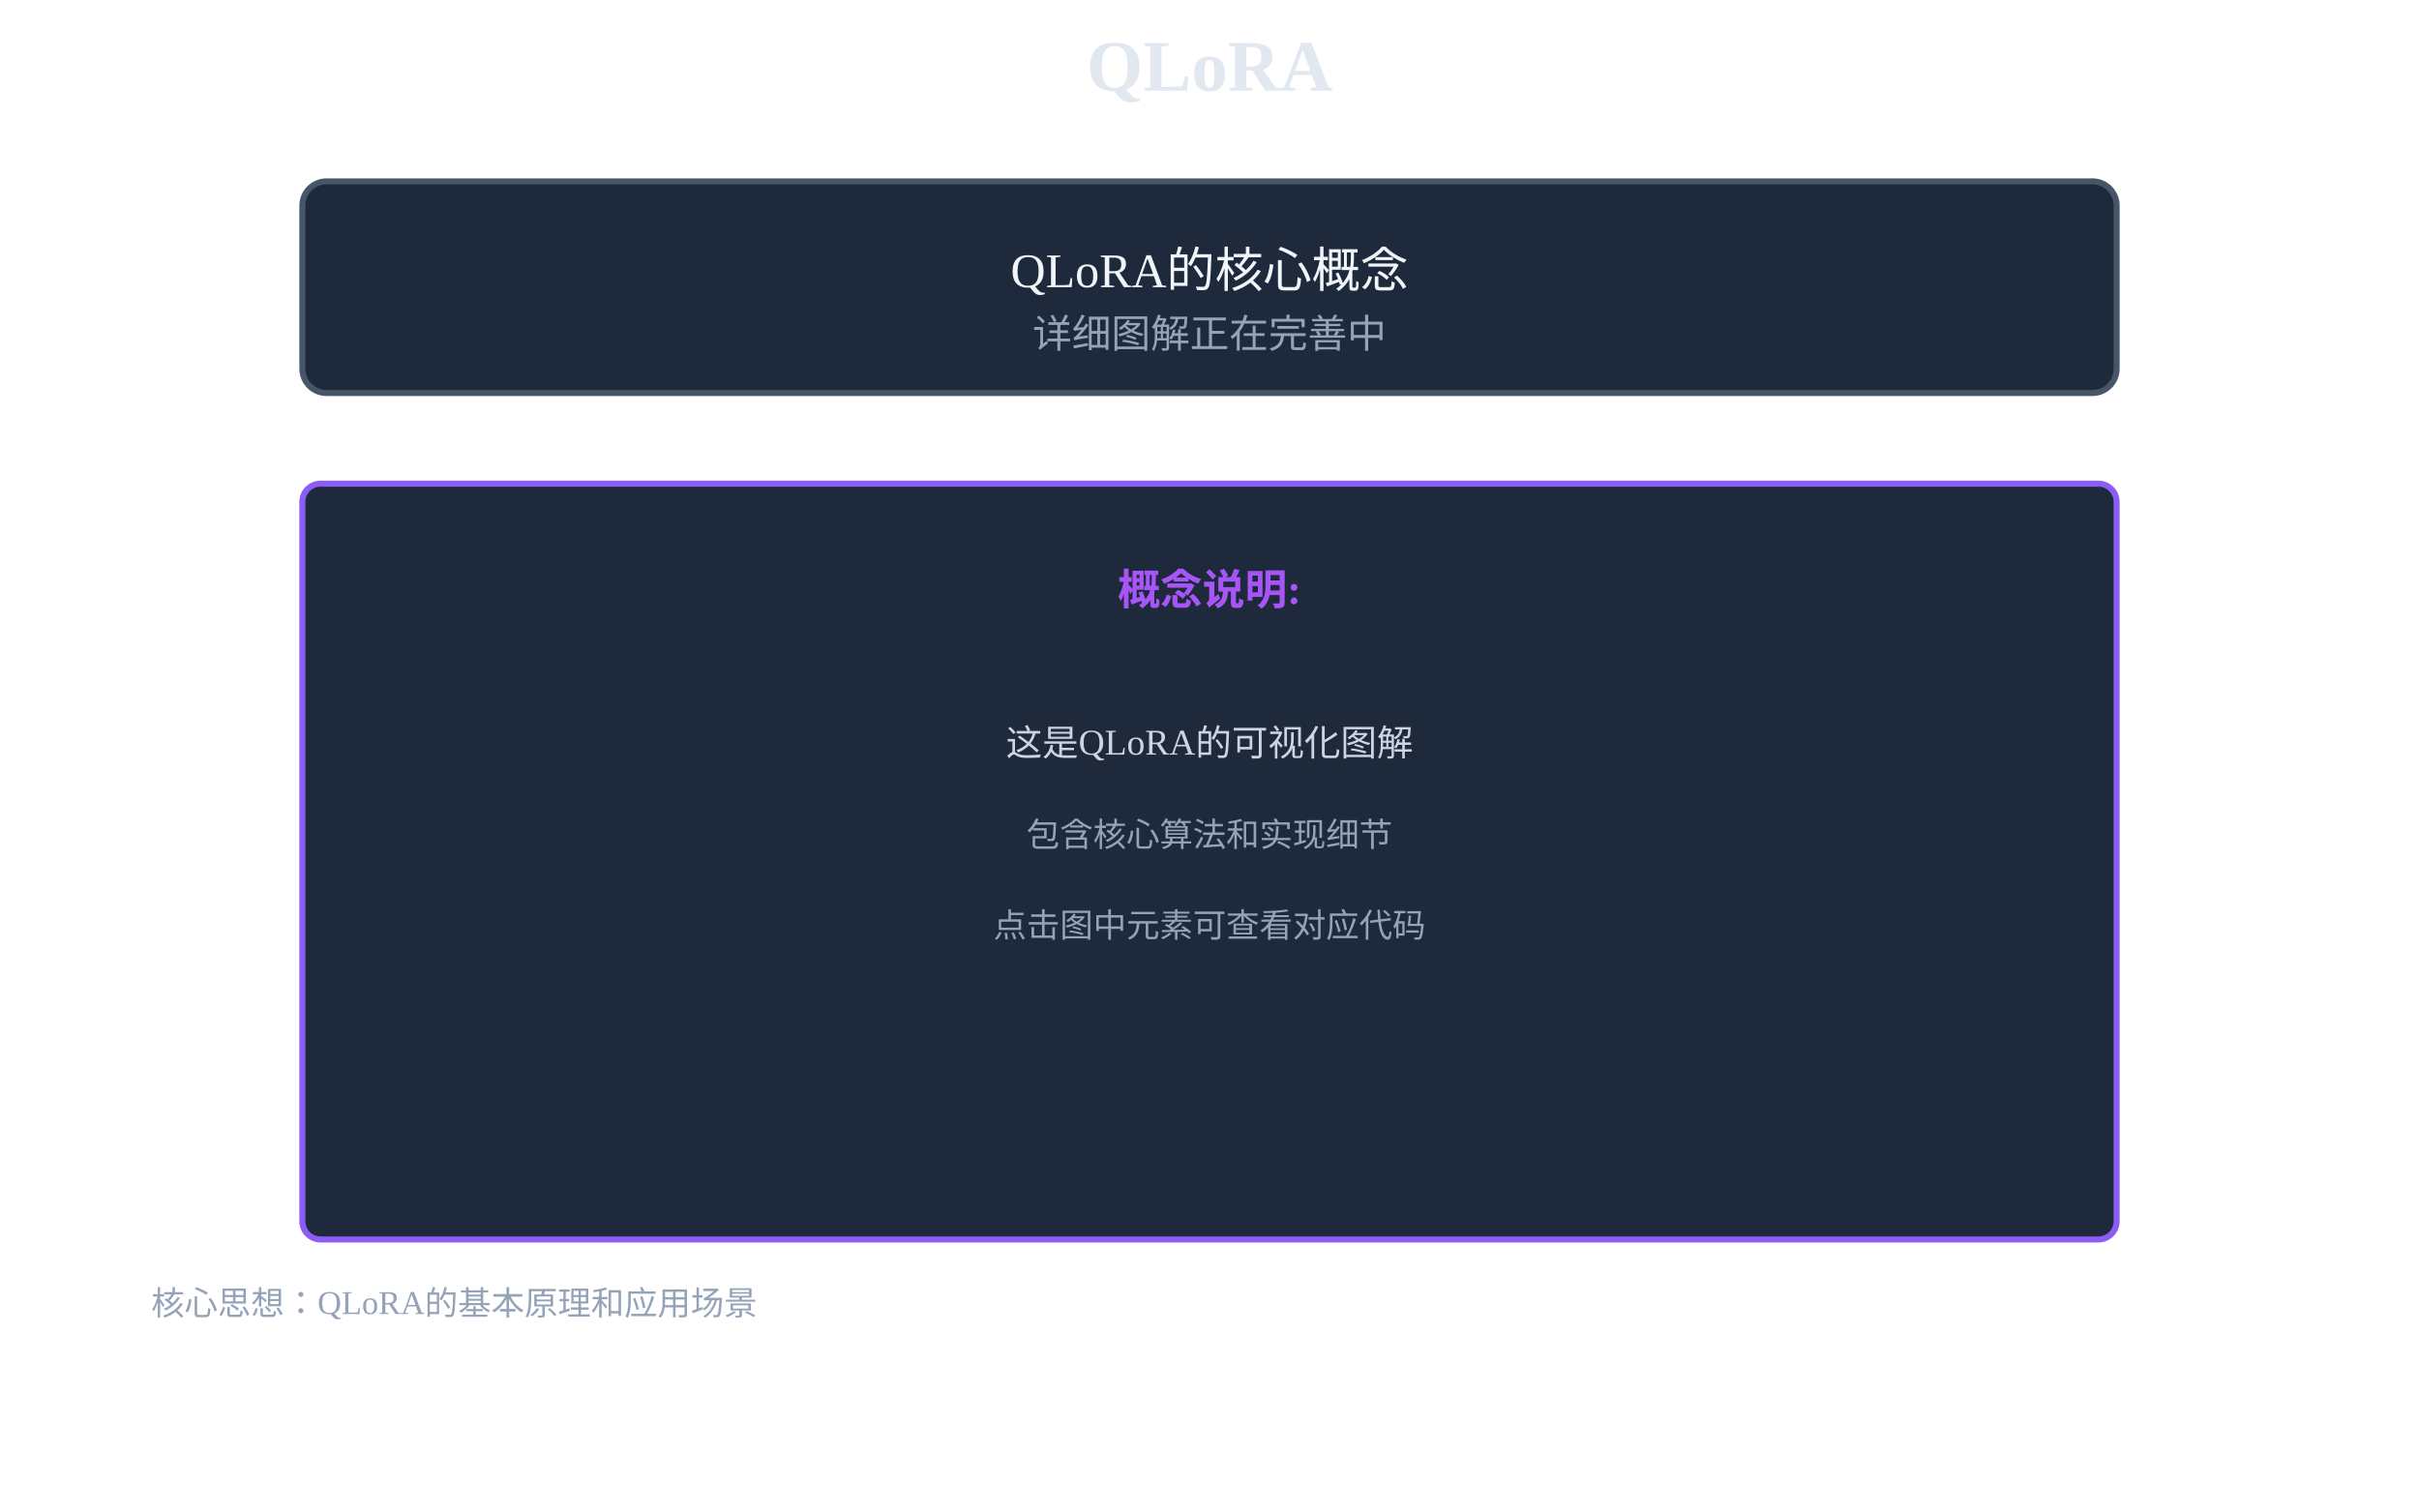
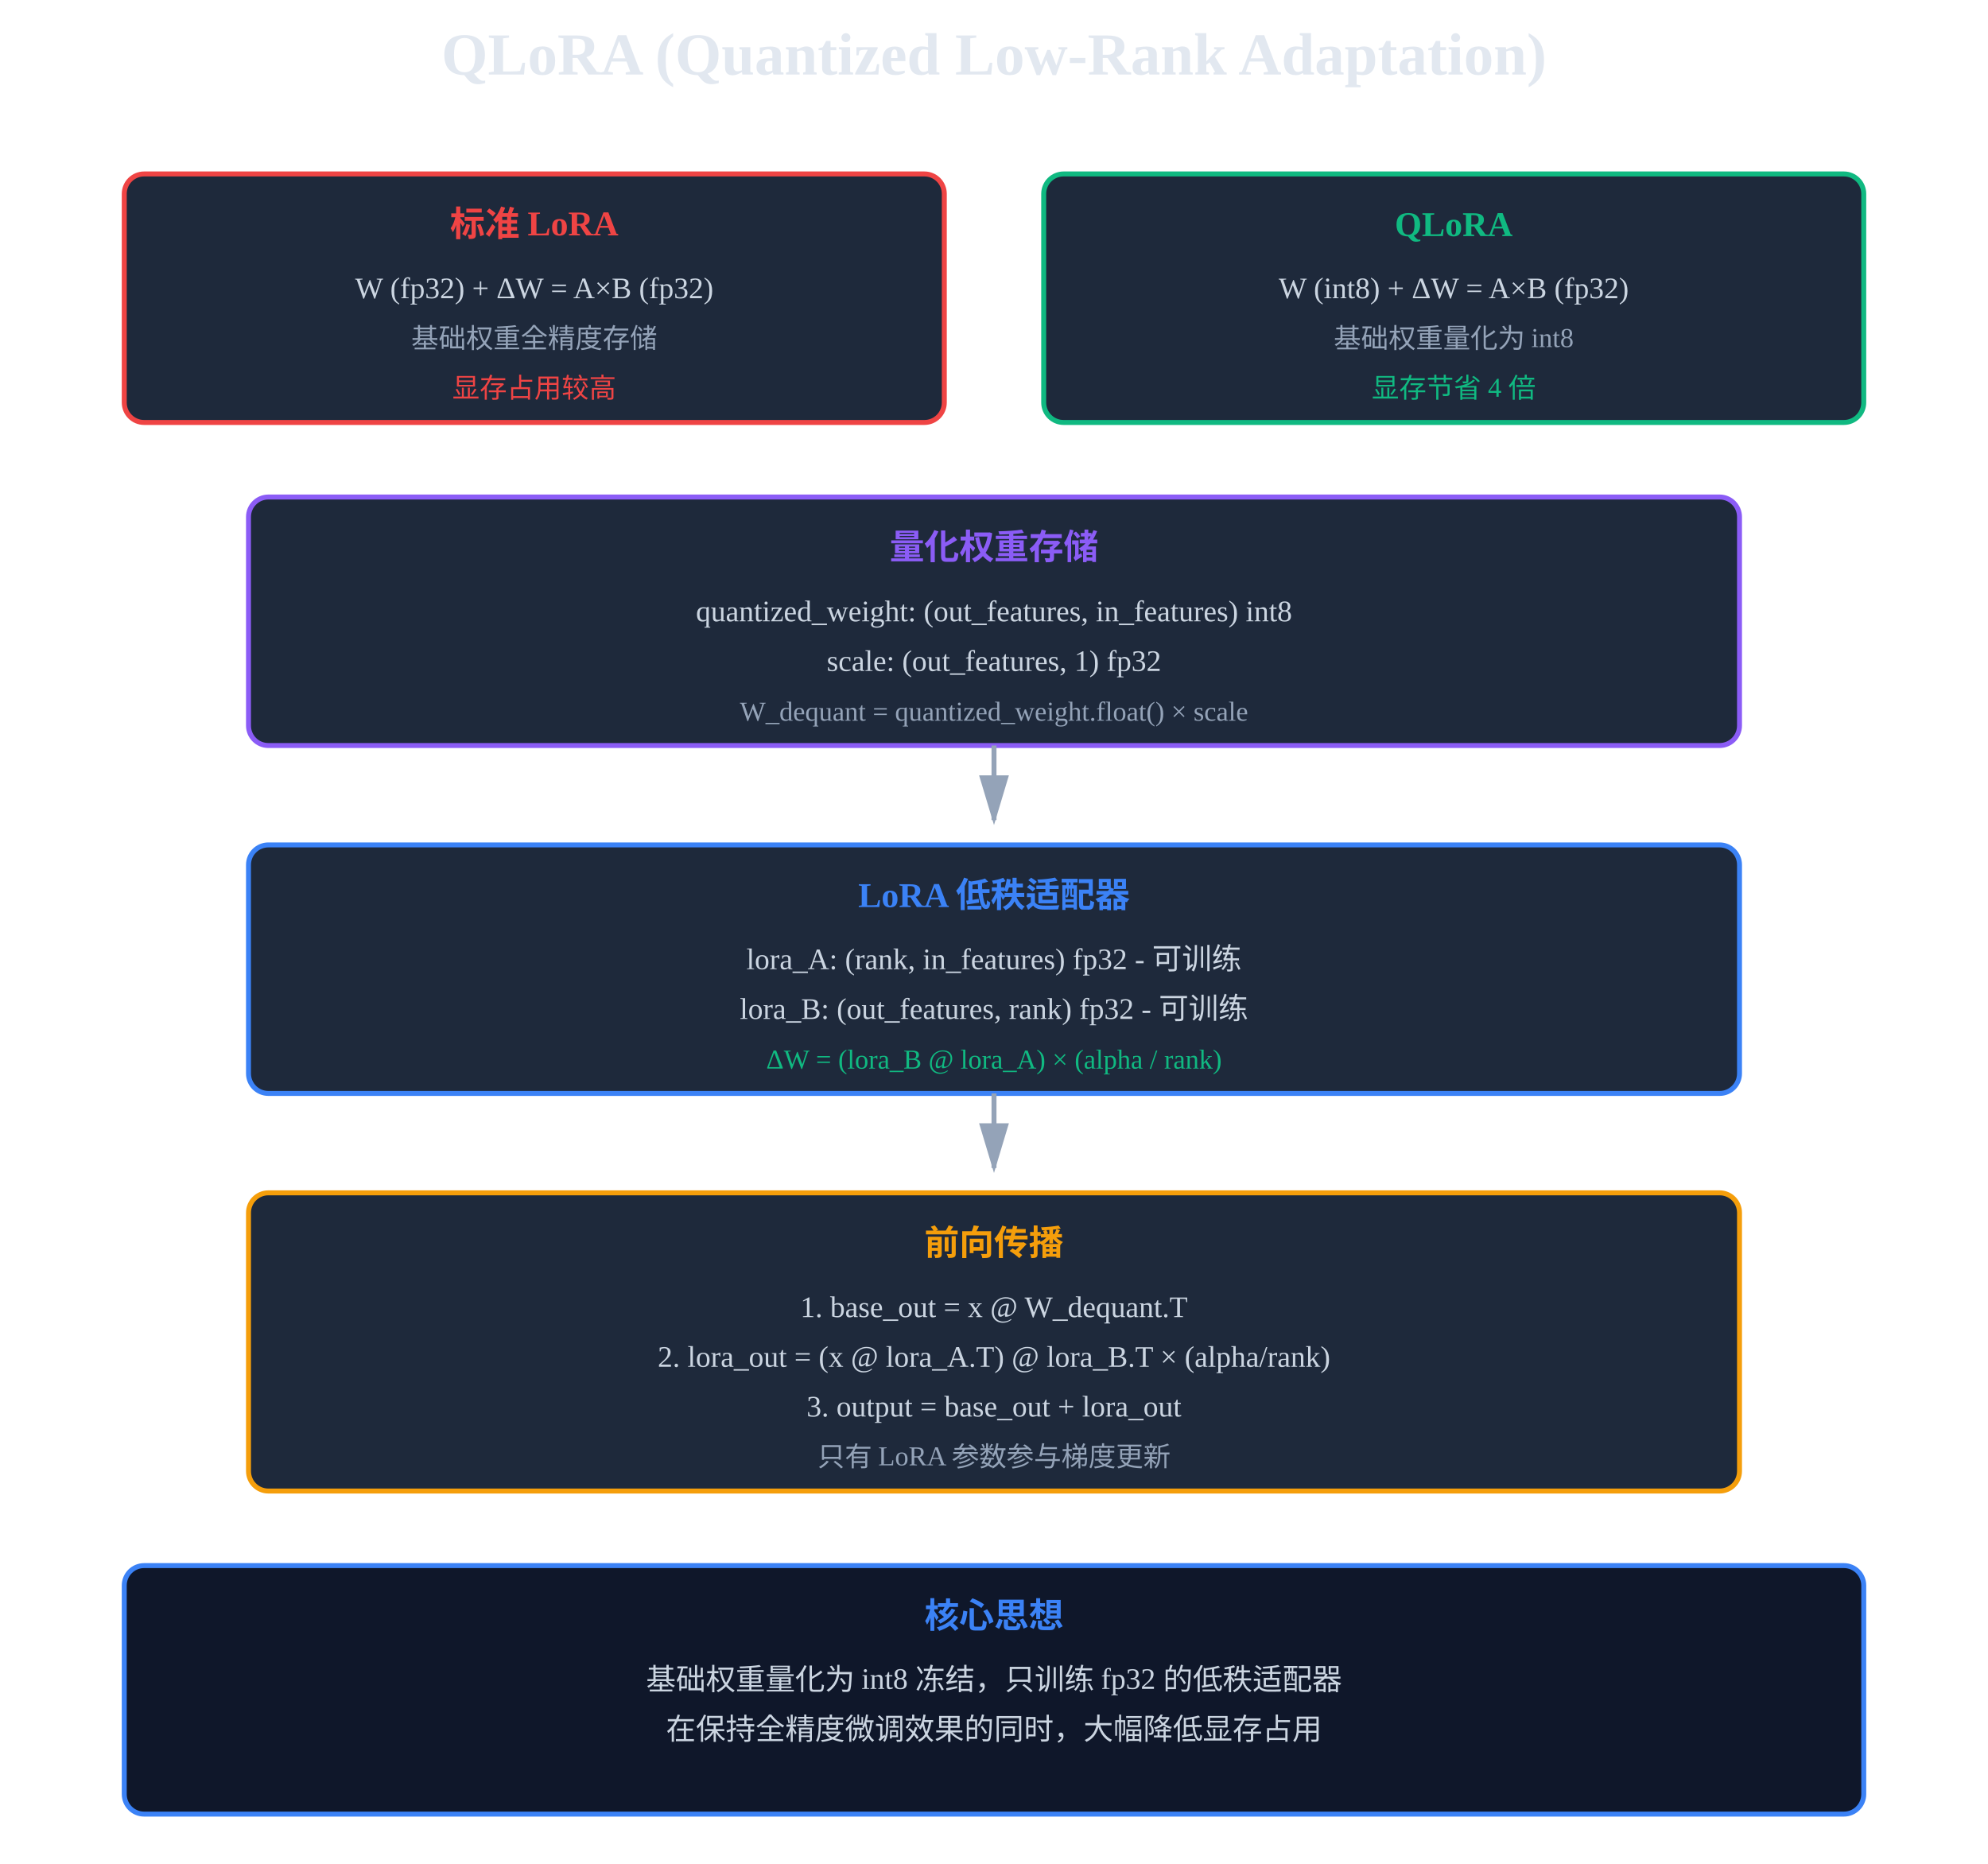
- <svg xmlns="http://www.w3.org/2000/svg" viewBox="0 0 800 500" class="w-full h-auto">
-   <text x="400" y="30" text-anchor="middle" fill="#e2e8f0" font-size="24" font-weight="bold">QLoRA</text>
+ <svg xmlns="http://www.w3.org/2000/svg" viewBox="0 0 800 750" class="w-full h-auto">
+   <defs>
+     <marker id="arrowhead" markerWidth="10" markerHeight="10" refX="9" refY="3" orient="auto">
+       <polygon points="0 0, 10 3, 0 6" fill="#94a3b8" />
+     </marker>
+   </defs>
+   <text x="400" y="30" text-anchor="middle" fill="#e2e8f0" font-size="24" font-weight="bold">QLoRA (Quantized Low-Rank Adaptation)</text>
+   <g data-code-line="1">
+     <rect x="50" y="70" width="330" height="100" rx="8" fill="#1e293b" stroke="#ef4444" stroke-width="2" />
+     <text x="215" y="95" text-anchor="middle" fill="#ef4444" font-size="14" font-weight="bold">标准 LoRA</text>
+     <text x="215" y="120" text-anchor="middle" fill="#cbd5e1" font-size="12">W (fp32) + ΔW = A×B (fp32)</text>
+     <text x="215" y="140" text-anchor="middle" fill="#94a3b8" font-size="11">基础权重全精度存储</text>
+     <text x="215" y="160" text-anchor="middle" fill="#ef4444" font-size="11">显存占用较高</text>
+   </g>
+   <g data-code-line="2,3,4">
+     <rect x="420" y="70" width="330" height="100" rx="8" fill="#1e293b" stroke="#10b981" stroke-width="2" />
+     <text x="585" y="95" text-anchor="middle" fill="#10b981" font-size="14" font-weight="bold">QLoRA</text>
+     <text x="585" y="120" text-anchor="middle" fill="#cbd5e1" font-size="12">W (int8) + ΔW = A×B (fp32)</text>
+     <text x="585" y="140" text-anchor="middle" fill="#94a3b8" font-size="11">基础权重量化为 int8</text>
+     <text x="585" y="160" text-anchor="middle" fill="#10b981" font-size="11">显存节省 4 倍</text>
+   </g>
+   <g data-code-line="5,6">
+     <rect x="100" y="200" width="600" height="100" rx="8" fill="#1e293b" stroke="#8b5cf6" stroke-width="2" />
+     <text x="400" y="225" text-anchor="middle" fill="#8b5cf6" font-size="14" font-weight="bold">量化权重存储</text>
+     <text x="400" y="250" text-anchor="middle" fill="#cbd5e1" font-size="12">quantized_weight: (out_features, in_features) int8</text>
+     <text x="400" y="270" text-anchor="middle" fill="#cbd5e1" font-size="12">scale: (out_features, 1) fp32</text>
+     <text x="400" y="290" text-anchor="middle" fill="#94a3b8" font-size="11">W_dequant = quantized_weight.float() × scale</text>
+   </g>
+   <g data-code-line="7,8">
+     <line x1="400" y1="300" x2="400" y2="330" stroke="#94a3b8" stroke-width="2" marker-end="url(#arrowhead)" />
+     <rect x="100" y="340" width="600" height="100" rx="8" fill="#1e293b" stroke="#3b82f6" stroke-width="2" />
+     <text x="400" y="365" text-anchor="middle" fill="#3b82f6" font-size="14" font-weight="bold">LoRA 低秩适配器</text>
+     <text x="400" y="390" text-anchor="middle" fill="#cbd5e1" font-size="12">lora_A: (rank, in_features) fp32 - 可训练</text>
+     <text x="400" y="410" text-anchor="middle" fill="#cbd5e1" font-size="12">lora_B: (out_features, rank) fp32 - 可训练</text>
+     <text x="400" y="430" text-anchor="middle" fill="#10b981" font-size="11">ΔW = (lora_B @ lora_A) × (alpha / rank)</text>
+   </g>
+   <g data-code-line="9,10,11">
+     <line x1="400" y1="440" x2="400" y2="470" stroke="#94a3b8" stroke-width="2" marker-end="url(#arrowhead)" />
+     <rect x="100" y="480" width="600" height="120" rx="8" fill="#1e293b" stroke="#f59e0b" stroke-width="2" />
+     <text x="400" y="505" text-anchor="middle" fill="#f59e0b" font-size="14" font-weight="bold">前向传播</text>
+     <text x="400" y="530" text-anchor="middle" fill="#cbd5e1" font-size="12">1. base_out = x @ W_dequant.T</text>
+     <text x="400" y="550" text-anchor="middle" fill="#cbd5e1" font-size="12">2. lora_out = (x @ lora_A.T) @ lora_B.T × (alpha/rank)</text>
+     <text x="400" y="570" text-anchor="middle" fill="#cbd5e1" font-size="12">3. output = base_out + lora_out</text>
+     <text x="400" y="590" text-anchor="middle" fill="#94a3b8" font-size="11">只有 LoRA 参数参与梯度更新</text>
+   </g>
  <g data-code-line="1,2,3">
-     <rect x="100" y="60" width="600" height="70" rx="8" fill="#1e293b" stroke="#475569" stroke-width="2" />
-     <text x="400" y="95" text-anchor="middle" fill="#f1f5f9" font-size="16">QLoRA的核心概念</text>
-     <text x="400" y="115" text-anchor="middle" fill="#94a3b8" font-size="13">详细图解正在完善中</text>
-   </g>
-   <g data-code-line="4,5,6">
-     <rect x="100" y="160" width="600" height="250" rx="6" fill="#1e293b" stroke="#8b5cf6" stroke-width="2" />
-     <text x="400" y="200" text-anchor="middle" fill="#a855f7" font-size="14" font-weight="bold">概念说明:</text>
-     <text x="400" y="250" text-anchor="middle" fill="#cbd5e1" font-size="12">这是QLoRA的可视化图解</text>
-     <text x="400" y="280" text-anchor="middle" fill="#94a3b8" font-size="11">包含核心算法和实现细节</text>
-     <text x="400" y="310" text-anchor="middle" fill="#94a3b8" font-size="11">点击图中元素可查看对应代码</text>
-   </g>
-   <g transform="translate(50, 435)">
-     <text x="0" y="0" fill="#94a3b8" font-size="11">核心思想：QLoRA的基本原理和应用场景</text>
+     <rect x="50" y="630" width="700" height="100" rx="8" fill="#0f172a" stroke="#3b82f6" stroke-width="2" />
+     <text x="400" y="655" text-anchor="middle" fill="#3b82f6" font-size="14" font-weight="bold">核心思想</text>
+     <text x="400" y="680" text-anchor="middle" fill="#cbd5e1" font-size="12">基础权重量化为 int8 冻结，只训练 fp32 的低秩适配器</text>
+     <text x="400" y="700" text-anchor="middle" fill="#cbd5e1" font-size="12">在保持全精度微调效果的同时，大幅降低显存占用</text>
  </g>
</svg>
